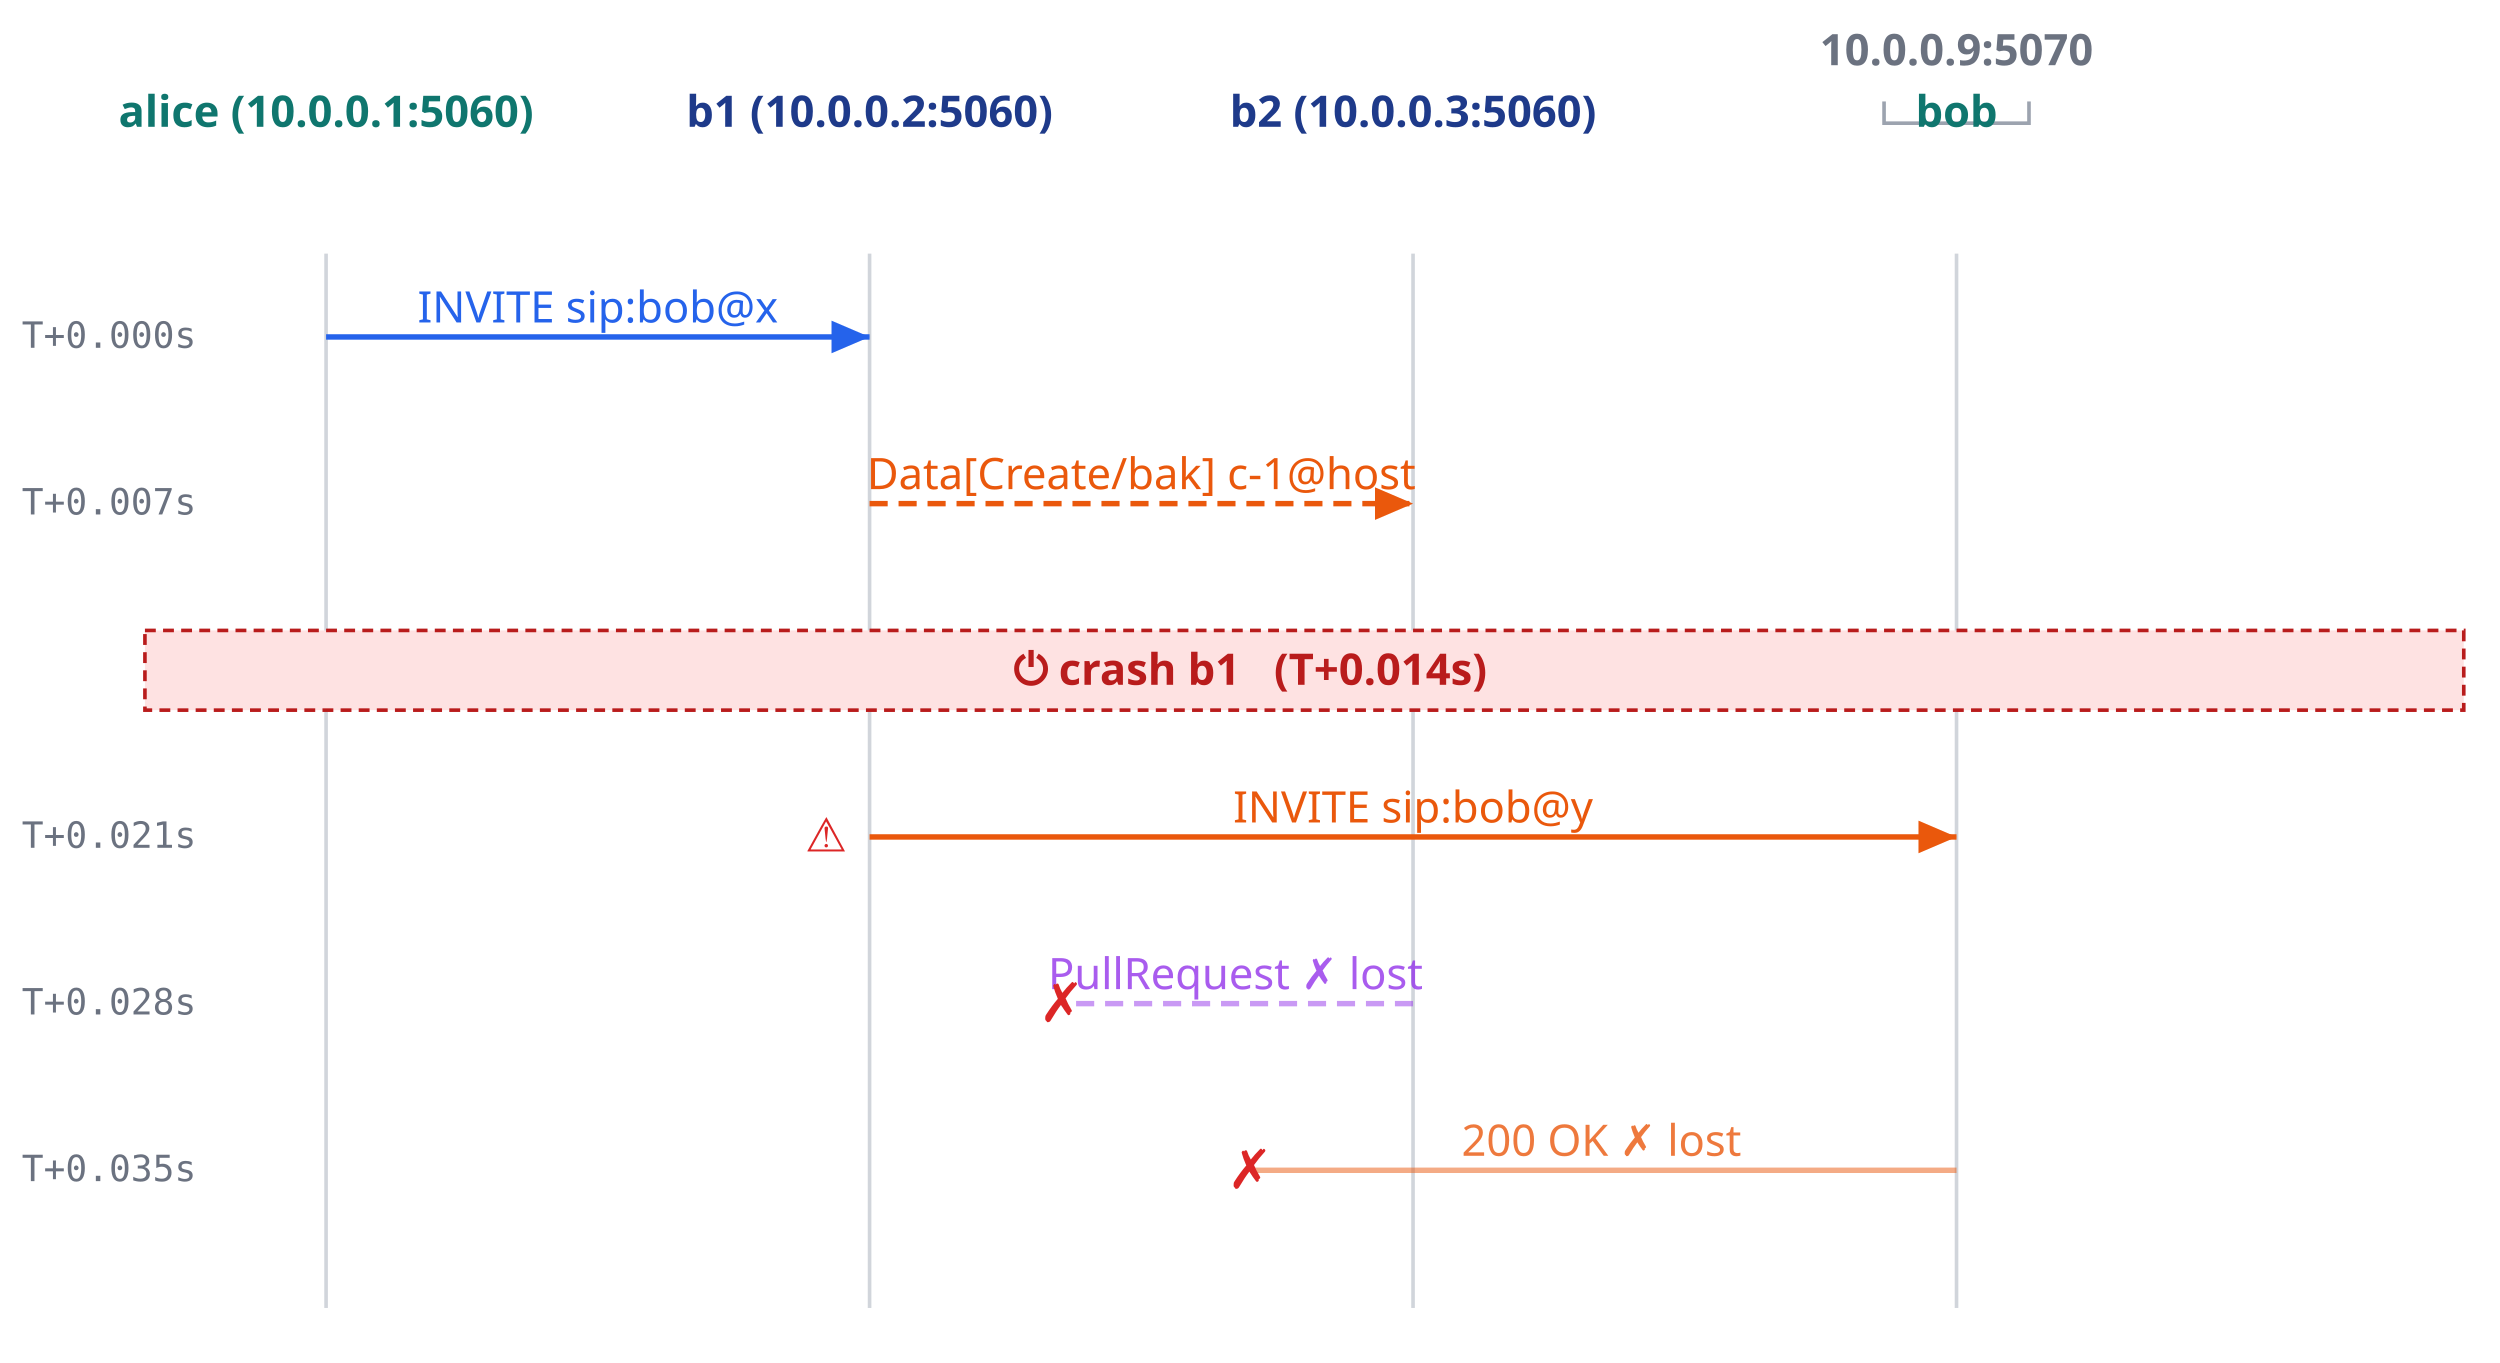
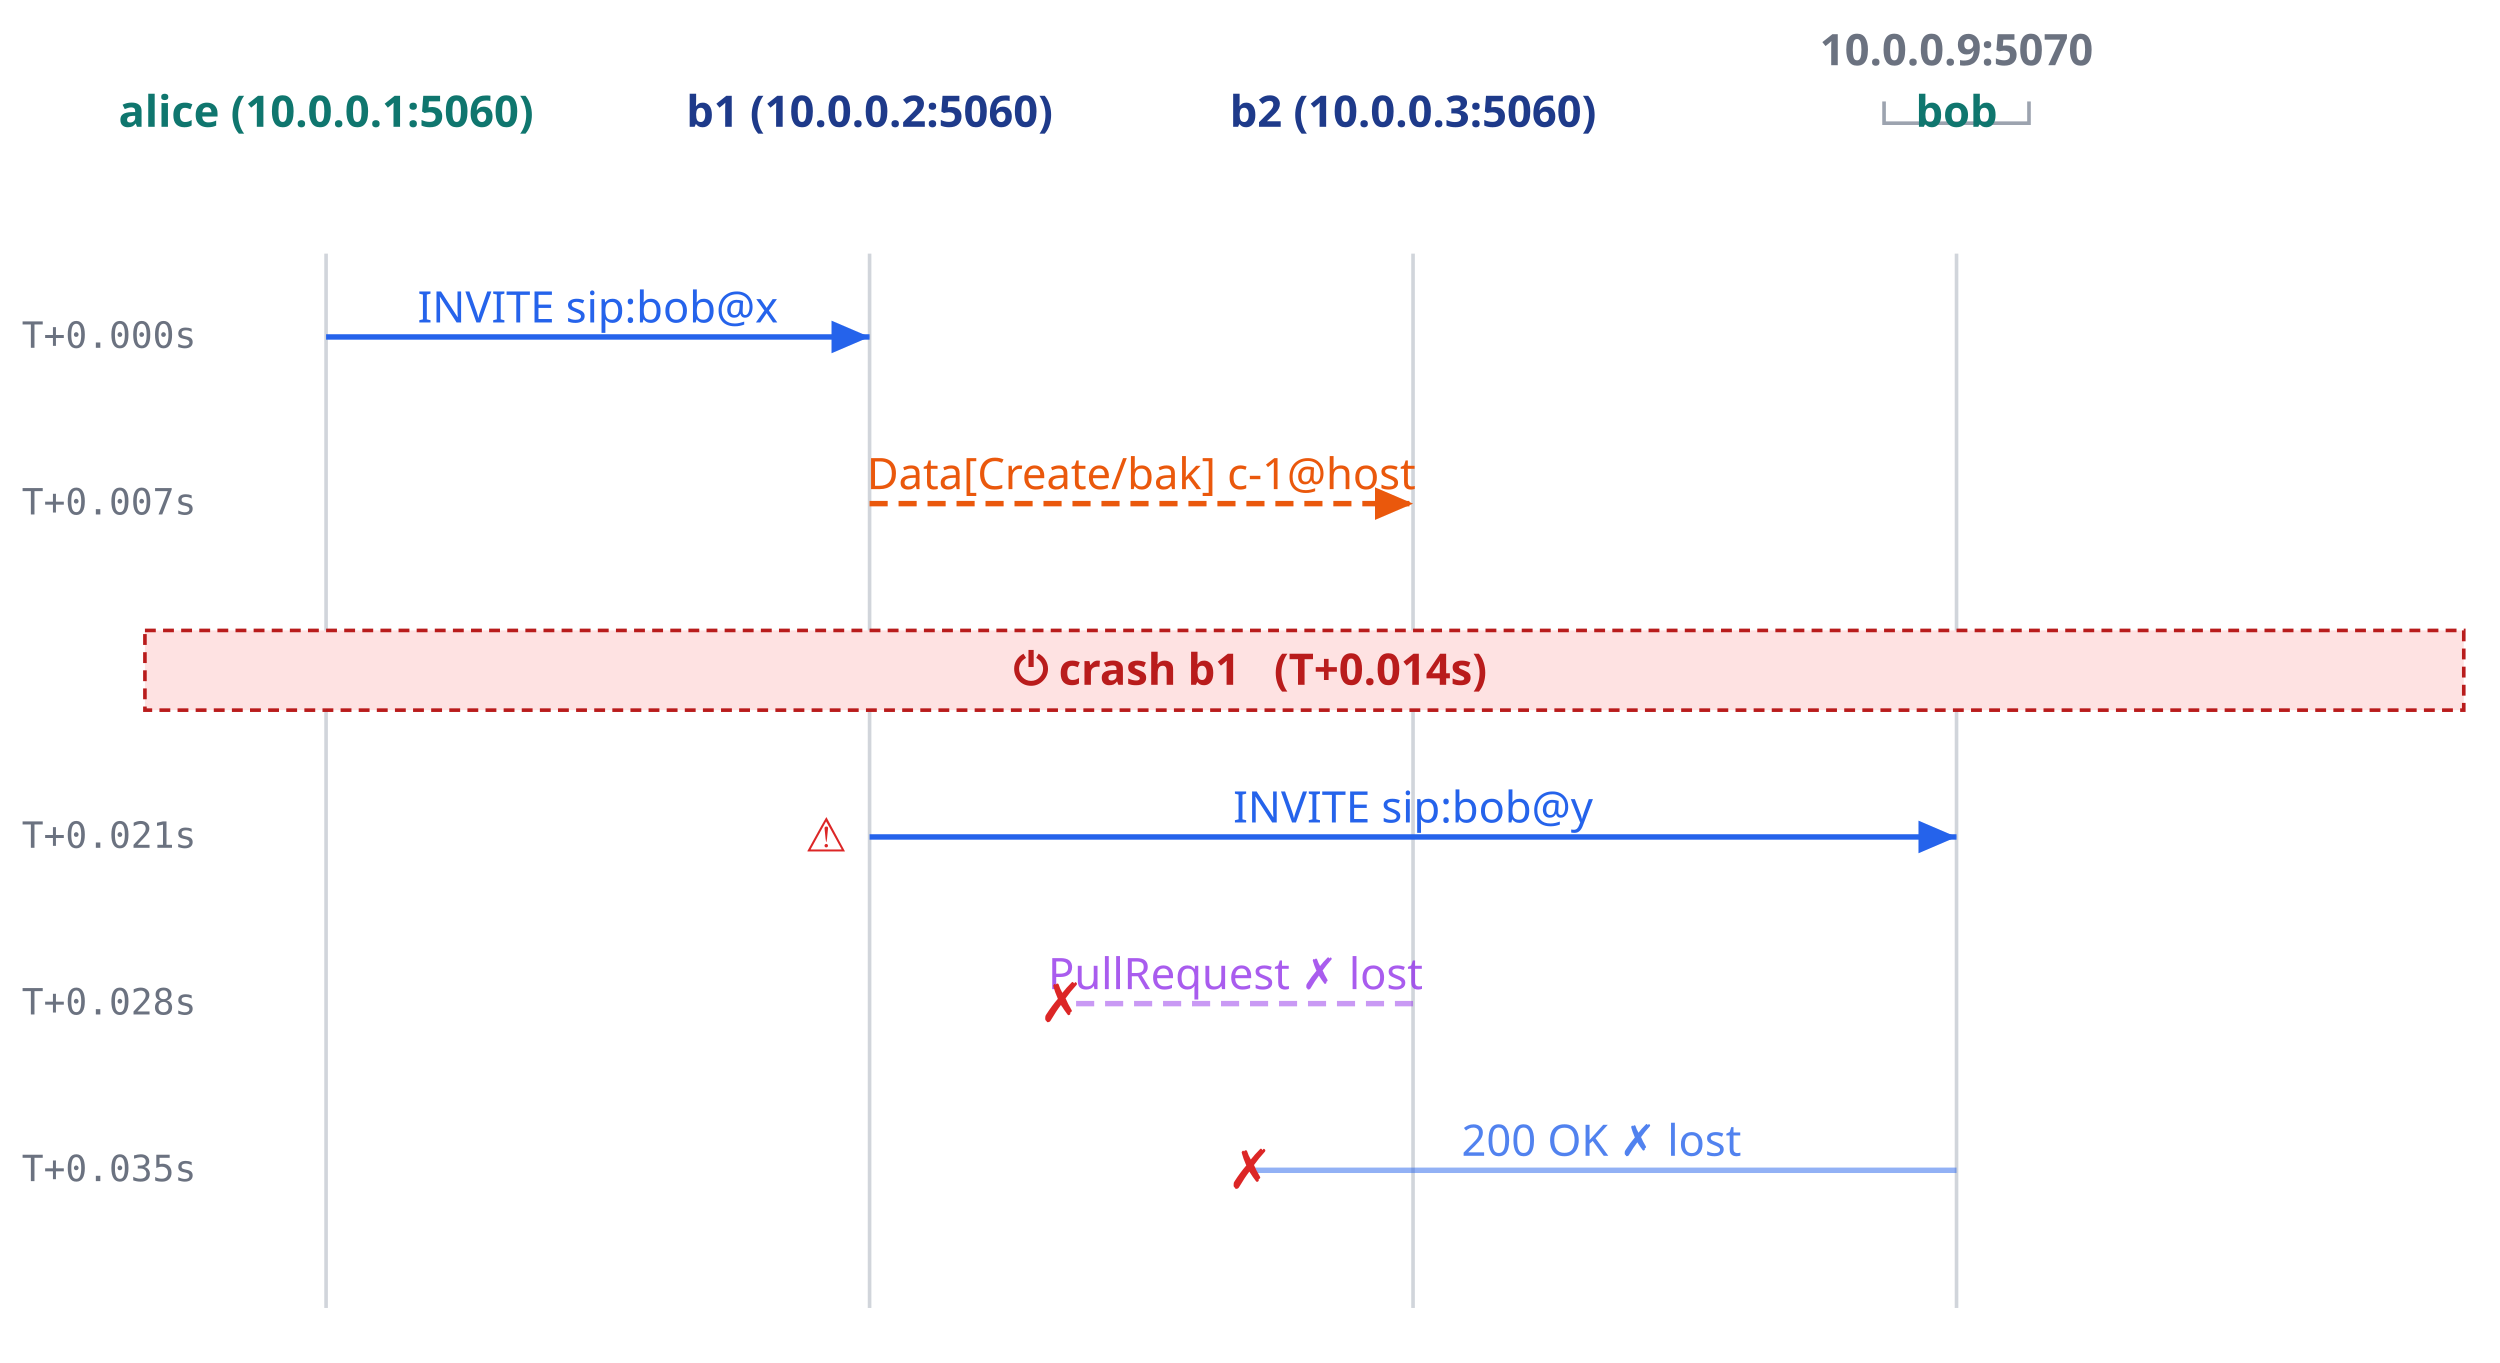
<svg xmlns="http://www.w3.org/2000/svg" width="690" height="376" font-family="system-ui, sans-serif" font-size="12">
  <defs>
    <marker id="ah-sip" markerWidth="8" markerHeight="8" refX="7" refY="3" orient="auto">
      <path d="M0,0 L7,3 L0,6 Z" fill="#2563eb" />
+     </marker>
+     <marker id="ah-flow-0" markerWidth="8" markerHeight="8" refX="7" refY="3" orient="auto">
+       <path d="M0,0 L7,3 L0,6 Z" fill="#2563eb" />
+     </marker>
+     <marker id="ah-flow-1" markerWidth="8" markerHeight="8" refX="7" refY="3" orient="auto">
+       <path d="M0,0 L7,3 L0,6 Z" fill="#ea580c" />
+     </marker>
+     <marker id="ah-flow-2" markerWidth="8" markerHeight="8" refX="7" refY="3" orient="auto">
+       <path d="M0,0 L7,3 L0,6 Z" fill="#16a34a" />
+     </marker>
+     <marker id="ah-flow-3" markerWidth="8" markerHeight="8" refX="7" refY="3" orient="auto">
+       <path d="M0,0 L7,3 L0,6 Z" fill="#db2777" />
+     </marker>
+     <marker id="ah-flow-4" markerWidth="8" markerHeight="8" refX="7" refY="3" orient="auto">
+       <path d="M0,0 L7,3 L0,6 Z" fill="#0d9488" />
+     </marker>
+     <marker id="ah-flow-5" markerWidth="8" markerHeight="8" refX="7" refY="3" orient="auto">
+       <path d="M0,0 L7,3 L0,6 Z" fill="#a16207" />
+     </marker>
+     <marker id="ah-flow-6" markerWidth="8" markerHeight="8" refX="7" refY="3" orient="auto">
+       <path d="M0,0 L7,3 L0,6 Z" fill="#7c3aed" />
+     </marker>
+     <marker id="ah-flow-7" markerWidth="8" markerHeight="8" refX="7" refY="3" orient="auto">
+       <path d="M0,0 L7,3 L0,6 Z" fill="#0891b2" />
    </marker>
    <marker id="ah-conn-0" markerWidth="8" markerHeight="8" refX="7" refY="3" orient="auto">
      <path d="M0,0 L7,3 L0,6 Z" fill="#9333ea" />
    </marker>
    <marker id="ah-conn-1" markerWidth="8" markerHeight="8" refX="7" refY="3" orient="auto">
      <path d="M0,0 L7,3 L0,6 Z" fill="#0891b2" />
    </marker>
    <marker id="ah-conn-2" markerWidth="8" markerHeight="8" refX="7" refY="3" orient="auto">
      <path d="M0,0 L7,3 L0,6 Z" fill="#ca8a04" />
    </marker>
    <marker id="ah-conn-3" markerWidth="8" markerHeight="8" refX="7" refY="3" orient="auto">
      <path d="M0,0 L7,3 L0,6 Z" fill="#16a34a" />
    </marker>
    <marker id="ah-conn-4" markerWidth="8" markerHeight="8" refX="7" refY="3" orient="auto">
      <path d="M0,0 L7,3 L0,6 Z" fill="#db2777" />
    </marker>
    <marker id="ah-conn-5" markerWidth="8" markerHeight="8" refX="7" refY="3" orient="auto">
      <path d="M0,0 L7,3 L0,6 Z" fill="#7c3aed" />
    </marker>
    <marker id="ah-conn-6" markerWidth="8" markerHeight="8" refX="7" refY="3" orient="auto">
      <path d="M0,0 L7,3 L0,6 Z" fill="#0d9488" />
    </marker>
    <marker id="ah-conn-7" markerWidth="8" markerHeight="8" refX="7" refY="3" orient="auto">
      <path d="M0,0 L7,3 L0,6 Z" fill="#ea580c" />
    </marker>
  </defs>
  <text x="540" y="18" text-anchor="middle" font-weight="bold" fill="#6b7280">10.0.0.9:5070</text>
  <path d="M520 28 L520 34 L560 34 L560 28" fill="none" stroke="#9ca3af" stroke-width="1" />
  <line x1="90" y1="70" x2="90" y2="361" stroke="#d1d5db" stroke-width="1" />
  <text x="90" y="35" text-anchor="middle" font-weight="bold" fill="#0f766e">alice (10.0.0.1:5060)</text>
  <line x1="240" y1="70" x2="240" y2="361" stroke="#d1d5db" stroke-width="1" />
  <text x="240" y="35" text-anchor="middle" font-weight="bold" fill="#1e3a8a">b1 (10.0.0.2:5060)</text>
  <line x1="390" y1="70" x2="390" y2="361" stroke="#d1d5db" stroke-width="1" />
  <text x="390" y="35" text-anchor="middle" font-weight="bold" fill="#1e3a8a">b2 (10.0.0.3:5060)</text>
  <line x1="540" y1="70" x2="540" y2="361" stroke="#d1d5db" stroke-width="1" />
  <text x="540" y="35" text-anchor="middle" font-weight="bold" fill="#0f766e">bob</text>
  <g class="seq-msg seq-sip" data-idx="0" style="cursor:pointer">
    <line x1="90" y1="93" x2="240" y2="93" stroke="#2563eb" stroke-width="1.5" opacity="1" marker-end="url(#ah-sip)" />
    <text x="165" y="89" text-anchor="middle" fill="#2563eb" opacity="1">INVITE sip:bob@x</text>
    <text x="6" y="96" fill="#6b7280" font-family="monospace" font-size="10">T+0.000s</text>
    <rect x="15" y="70" width="300" height="46" fill="transparent" />
  </g>
  <g class="seq-msg seq-repl" data-idx="1" style="cursor:pointer">
    <line x1="240" y1="139" x2="390" y2="139" stroke="#ea580c" stroke-width="1.5" opacity="1" marker-end="url(#ah-conn-7)" stroke-dasharray="5 3" />
    <text x="315" y="135" text-anchor="middle" fill="#ea580c" opacity="1">Data[Create/bak] c-1@host</text>
    <text x="6" y="142" fill="#6b7280" font-family="monospace" font-size="10">T+0.007s</text>
    <rect x="165" y="116" width="300" height="46" fill="transparent" />
  </g>
  <rect x="40" y="174" width="640" height="22" fill="#fee2e2" stroke="#b91c1c" stroke-dasharray="3 2" />
  <text x="345" y="189" text-anchor="middle" fill="#b91c1c" font-weight="bold">⏻ crash b1   (T+0.014s)</text>
  <g class="seq-msg seq-sip" data-idx="3" style="cursor:pointer">
-     <line x1="240" y1="231" x2="540" y2="231" stroke="#ea580c" stroke-width="1.5" opacity="1" marker-end="url(#ah-conn-7)" />
-     <text x="390" y="227" text-anchor="middle" fill="#ea580c" opacity="1">INVITE sip:bob@y</text>
+     <line x1="240" y1="231" x2="540" y2="231" stroke="#2563eb" stroke-width="1.5" opacity="1" marker-end="url(#ah-flow-0)" />
+     <text x="390" y="227" text-anchor="middle" fill="#2563eb" opacity="1">INVITE sip:bob@y</text>
    <text x="228" y="235" text-anchor="middle" fill="#dc2626" font-size="13" font-weight="bold">⚠</text>
    <text x="6" y="234" fill="#6b7280" font-family="monospace" font-size="10">T+0.021s</text>
    <rect x="165" y="208" width="450" height="46" fill="transparent" />
  </g>
  <g class="seq-msg seq-repl" data-idx="4" style="cursor:pointer">
    <line x1="390" y1="277" x2="293" y2="277" stroke="#9333ea" stroke-width="1.5" opacity="0.5" stroke-dasharray="5 3" />
    <text x="341" y="273" text-anchor="middle" fill="#9333ea" opacity="0.8">PullRequest ✗ lost</text>
    <text x="293" y="282" text-anchor="middle" fill="#dc2626" font-size="15" font-weight="bold">✗</text>
    <text x="6" y="280" fill="#6b7280" font-family="monospace" font-size="10">T+0.028s</text>
    <rect x="165" y="254" width="300" height="46" fill="transparent" />
  </g>
  <g class="seq-msg seq-sip" data-idx="5" style="cursor:pointer">
-     <line x1="540" y1="323" x2="345" y2="323" stroke="#ea580c" stroke-width="1.5" opacity="0.5" />
-     <text x="442" y="319" text-anchor="middle" fill="#ea580c" opacity="0.8">200 OK ✗ lost</text>
+     <line x1="540" y1="323" x2="345" y2="323" stroke="#2563eb" stroke-width="1.5" opacity="0.5" />
+     <text x="442" y="319" text-anchor="middle" fill="#2563eb" opacity="0.8">200 OK ✗ lost</text>
    <text x="345" y="328" text-anchor="middle" fill="#dc2626" font-size="15" font-weight="bold">✗</text>
    <text x="6" y="326" fill="#6b7280" font-family="monospace" font-size="10">T+0.035s</text>
    <rect x="165" y="300" width="450" height="46" fill="transparent" />
  </g>
</svg>
